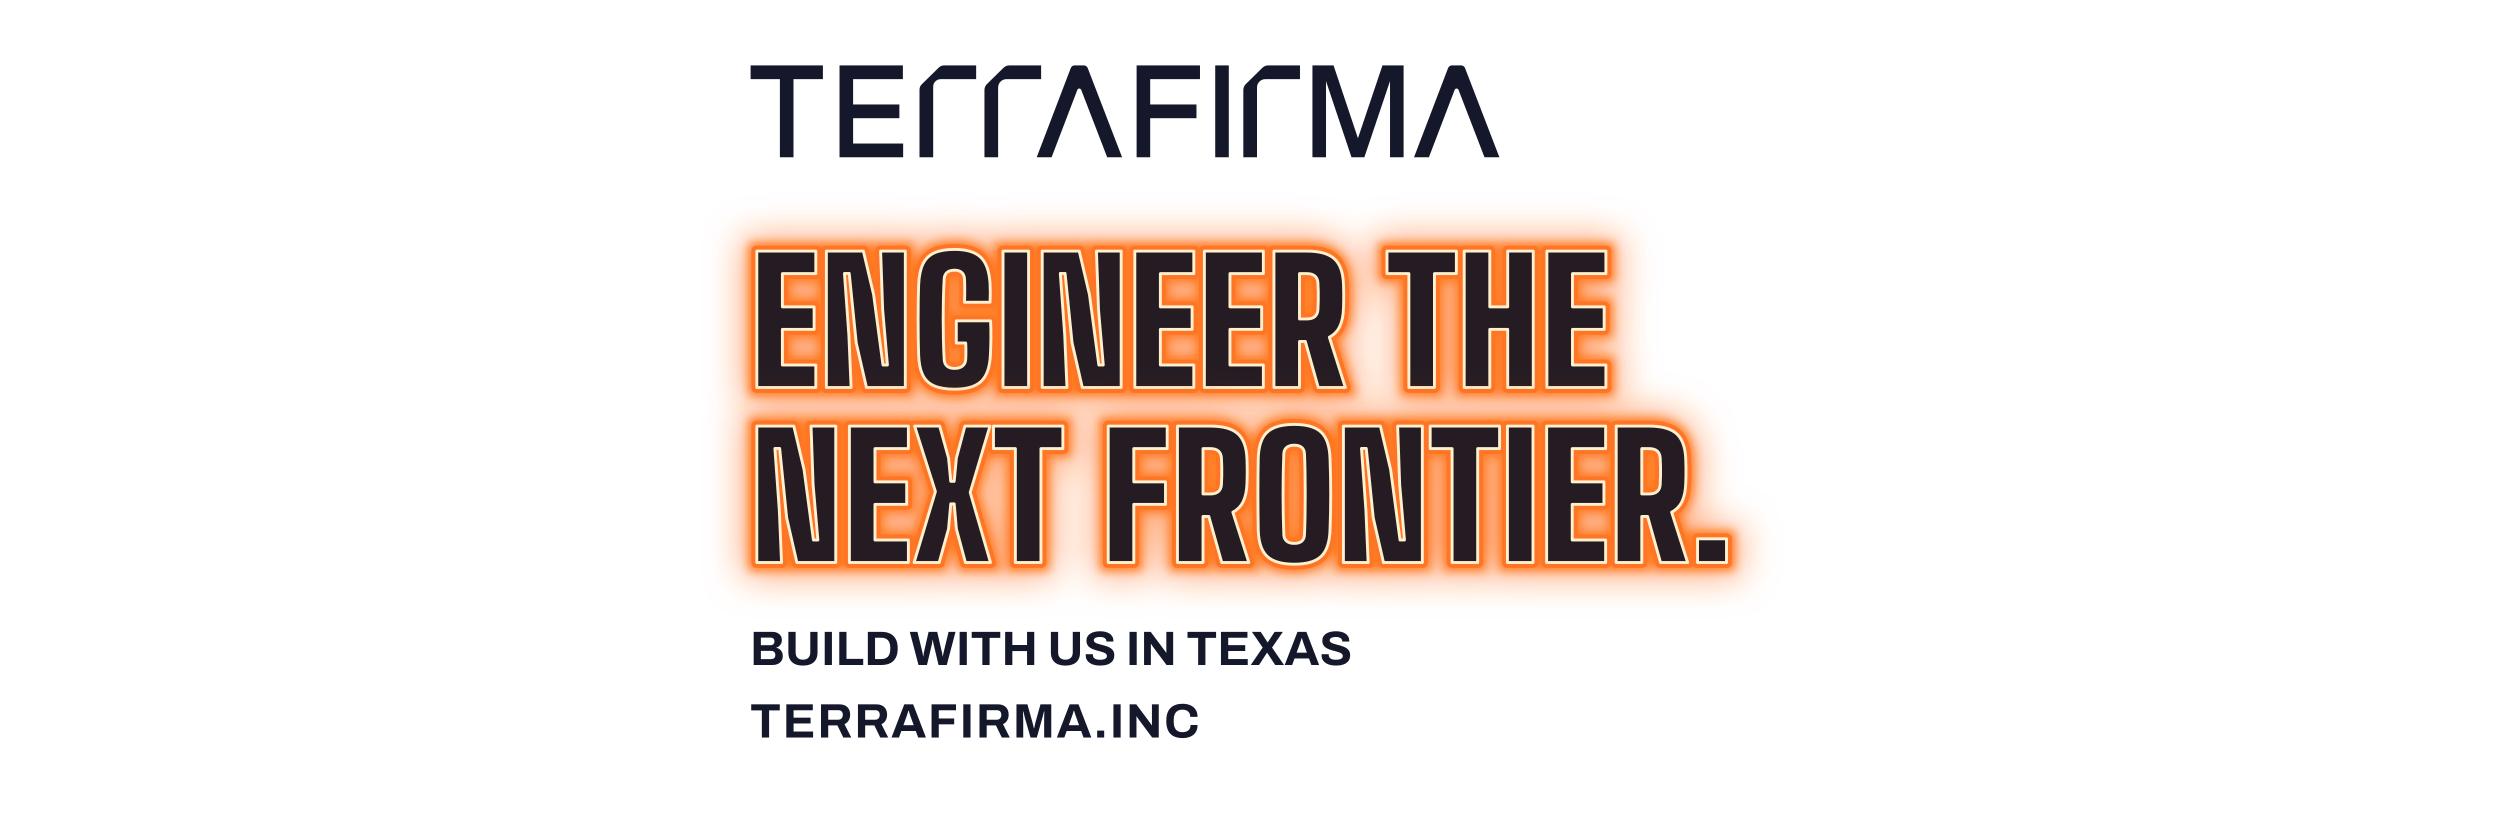
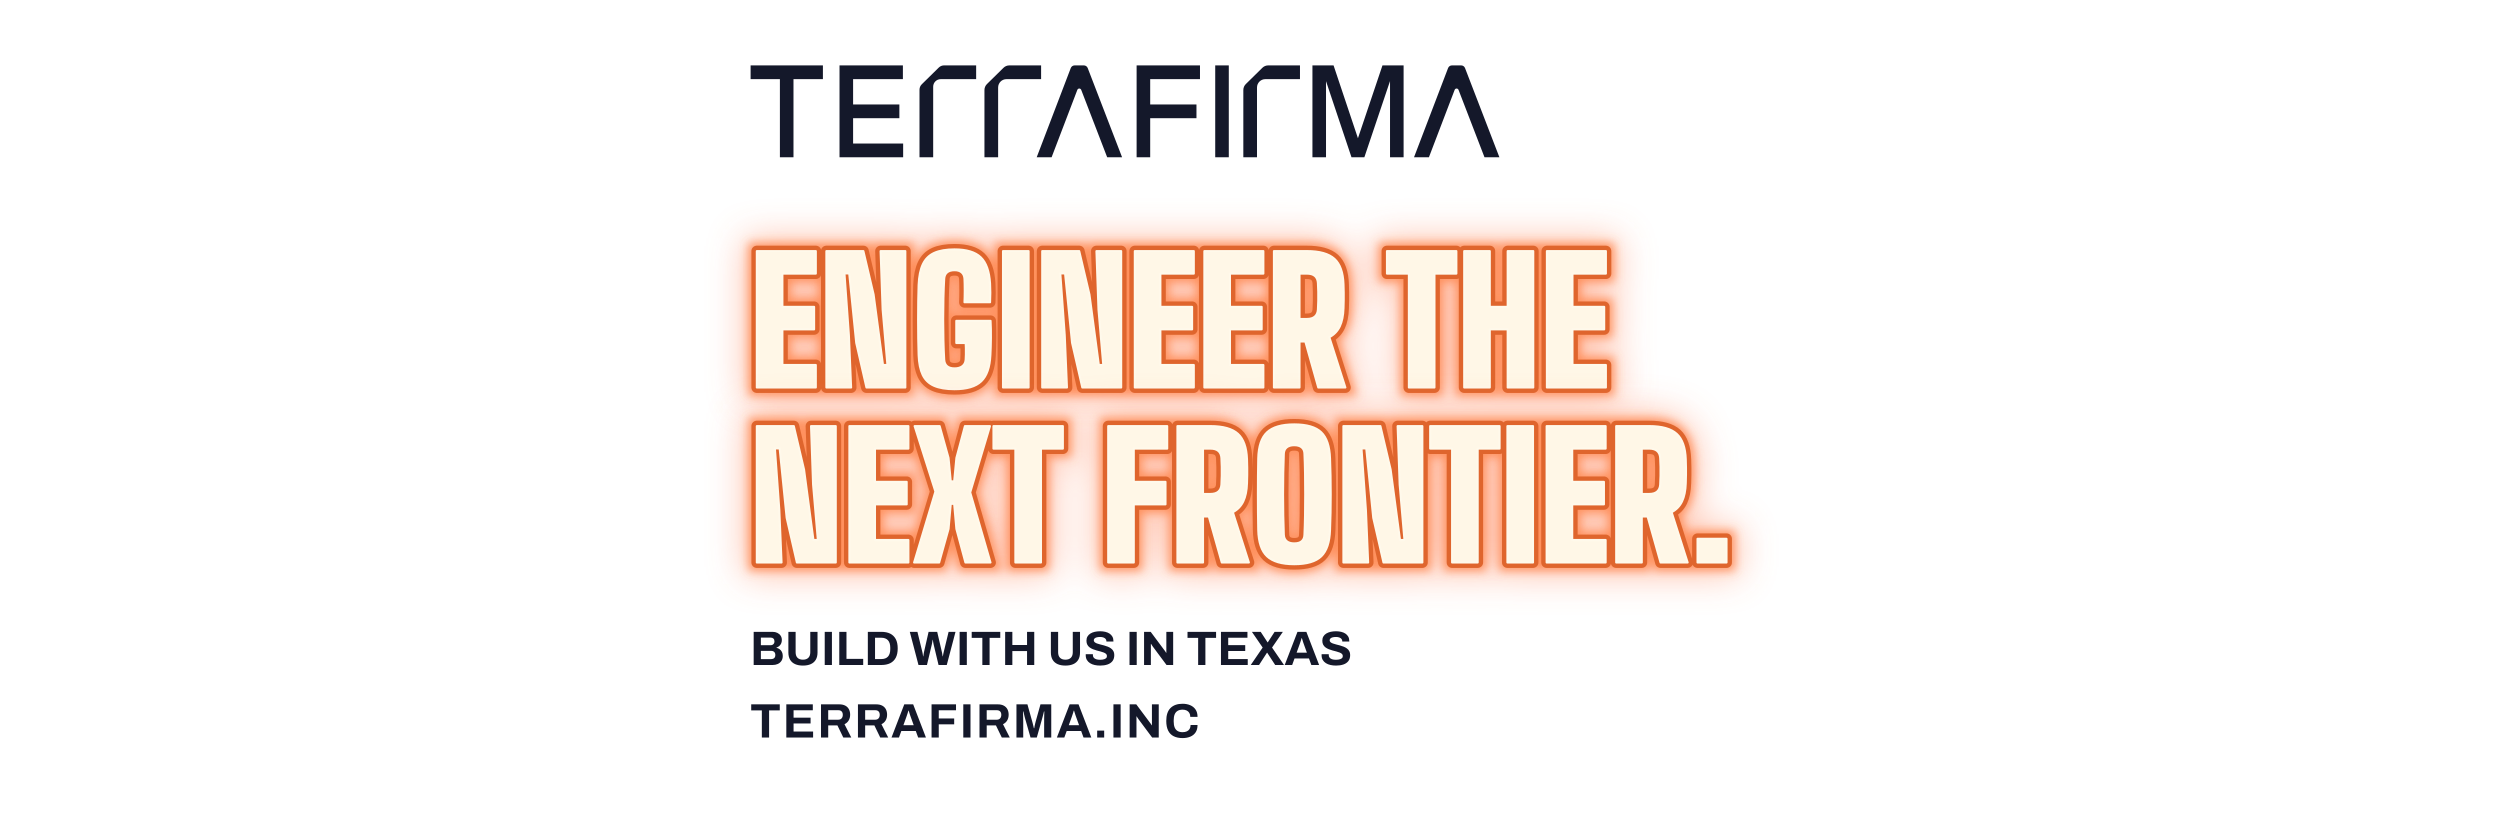
<svg xmlns="http://www.w3.org/2000/svg" width="3000" height="1000" viewBox="0 0 3000 1000" role="img">
  <defs>
    <filter id="bloom" x="-20%" y="-40%" width="140%" height="180%">
      <feGaussianBlur stdDeviation="22" />
    </filter>
    <filter id="tube-glow" x="-12%" y="-25%" width="124%" height="150%">
      <feGaussianBlur stdDeviation="6" />
    </filter>
    <path id="letter-0" d="M908.184 465.0V301.324H978.974V328.331H938.873V368.227H976.928V395.233H938.873V437.993H978.974V465.0Z M991.658 465.0V301.324H1036.055L1048.331 353.496L1059.584 437.993H1064.903L1059.175 371.5L1056.72 301.324H1086.386V465.0H1039.738L1027.463 411.396L1019.074 328.126H1013.345L1018.665 402.189L1021.325 465.0Z M1145.514 467.046Q1130.067 467.046 1120.758 462.903Q1111.449 458.76 1107.152 449.707Q1102.856 440.653 1102.344 425.922Q1102.037 417.329 1101.884 406.332Q1101.73 395.336 1101.73 383.674Q1101.73 372.012 1101.884 361.168Q1102.037 350.325 1102.344 342.039Q1102.958 326.489 1107.408 317.078Q1111.858 307.667 1121.116 303.472Q1130.374 299.278 1145.514 299.278Q1166.996 299.278 1176.868 308.741Q1186.739 318.203 1188.069 340.197Q1188.376 344.903 1188.376 351.399Q1188.376 357.895 1188.069 362.703H1157.38Q1157.687 356.974 1157.687 348.534Q1157.687 340.095 1157.38 334.469Q1157.073 329.558 1154.004 326.899Q1150.935 324.239 1145.514 324.239Q1139.58 324.239 1136.46 326.899Q1133.34 329.558 1133.033 334.469Q1132.42 345.21 1132.113 357.639Q1131.806 370.068 1131.806 383.06Q1131.806 396.052 1132.113 408.481Q1132.42 420.91 1133.033 431.651Q1133.34 436.664 1136.46 439.375Q1139.58 442.085 1145.514 442.085Q1151.345 442.085 1154.874 439.375Q1158.403 436.664 1158.812 431.651Q1159.017 429.298 1159.068 425.462Q1159.119 421.626 1159.068 417.79Q1159.017 413.954 1158.812 411.601H1147.56V385.003H1188.683Q1189.195 394.313 1189.092 405.412Q1188.99 416.511 1188.479 425.922Q1187.456 448.019 1177.482 457.532Q1167.508 467.046 1145.514 467.046Z M1203.619 465.0V301.324H1234.308V465.0Z M1250.675 465.0V301.324H1295.072L1307.348 353.496L1318.601 437.993H1323.92L1318.192 371.5L1315.736 301.324H1345.403V465.0H1298.755L1286.479 411.396L1278.091 328.126H1272.362L1277.682 402.189L1280.342 465.0Z M1361.77 465.0V301.324H1432.56V328.331H1392.459V368.227H1430.514V395.233H1392.459V437.993H1432.56V465.0Z M1445.245 465.0V301.324H1516.035V328.331H1475.934V368.227H1513.989V395.233H1475.934V437.993H1516.035V465.0Z M1528.72 465.0V301.324H1568.206Q1591.121 301.324 1601.3 310.582Q1611.478 319.84 1612.194 341.22Q1612.399 346.949 1612.45 351.245Q1612.501 355.542 1612.45 359.838Q1612.399 364.135 1612.194 369.863Q1611.785 383.162 1607.744 391.653Q1603.704 400.143 1595.213 404.645L1614.445 465.0H1581.914L1566.365 409.759H1559.409V465.0ZM1559.409 382.753H1568.206Q1574.651 382.753 1577.925 379.786Q1581.198 376.82 1581.505 371.5Q1581.812 366.488 1581.914 361.015Q1582.016 355.542 1581.914 350.069Q1581.812 344.596 1581.505 339.583Q1581.198 334.162 1577.925 331.246Q1574.651 328.331 1568.206 328.331H1559.409Z  M1690.656 465.0V328.331H1664.366V301.324H1747.636V328.331H1721.345V465.0Z M1757.047 465.0V301.324H1787.736V368.227H1809.219V301.324H1839.908V465.0H1809.219V395.233H1787.736V465.0Z M1856.276 465.0V301.324H1927.065V328.331H1886.965V368.227H1925.02V395.233H1886.965V437.993H1927.065V465.0Z" />
    <path id="letter-1" d="M908.184 675.0V511.324H952.581L964.857 563.496L976.109 647.993H981.429L975.7 581.5L973.245 511.324H1002.911V675.0H956.264L943.988 621.396L935.599 538.126H929.871L935.19 612.189L937.85 675.0Z M1019.279 675.0V511.324H1090.068V538.331H1049.968V578.227H1088.023V605.233H1049.968V647.993H1090.068V675.0Z M1096.922 675.0 1122.497 589.889 1097.536 511.324H1127.612L1138.251 549.583L1140.91 577.613H1145.002L1147.662 549.583L1157.892 511.324H1187.967L1164.234 590.912L1188.581 675.0H1158.505L1147.662 634.695L1145.002 604.619H1140.91L1138.251 634.695L1126.998 675.0Z M1218.452 675.0V538.331H1192.161V511.324H1275.431V538.331H1249.141V675.0Z  M1329.853 675.0V511.324H1400.643V538.331H1360.543V578.227H1398.597V605.233H1360.543V675.0Z M1412.919 675.0V511.324H1452.406Q1475.32 511.324 1485.499 520.582Q1495.678 529.84 1496.394 551.22Q1496.598 556.949 1496.649 561.245Q1496.7 565.542 1496.649 569.838Q1496.598 574.135 1496.394 579.863Q1495.984 593.162 1491.944 601.653Q1487.903 610.143 1479.412 614.645L1498.644 675.0H1466.114L1450.564 619.759H1443.608V675.0ZM1443.608 592.753H1452.406Q1458.85 592.753 1462.124 589.786Q1465.397 586.82 1465.704 581.5Q1466.011 576.488 1466.114 571.015Q1466.216 565.542 1466.114 560.069Q1466.011 554.596 1465.704 549.583Q1465.397 544.162 1462.124 541.246Q1458.85 538.331 1452.406 538.331H1443.608Z M1553.066 677.046Q1530.561 677.046 1520.485 667.532Q1510.408 658.019 1509.897 635.922Q1509.692 625.897 1509.59 615.054Q1509.488 604.21 1509.488 593.06Q1509.488 581.909 1509.59 571.066Q1509.692 560.222 1509.897 550.197Q1510.408 528.203 1520.485 518.741Q1530.561 509.278 1553.066 509.278Q1575.674 509.278 1585.495 518.741Q1595.315 528.203 1596.031 550.197Q1596.44 560.427 1596.645 571.27Q1596.85 582.114 1596.85 593.213Q1596.85 604.313 1596.645 615.105Q1596.44 625.897 1596.031 635.922Q1595.315 658.019 1585.495 667.532Q1575.674 677.046 1553.066 677.046ZM1553.066 652.085Q1559.102 652.085 1562.171 649.375Q1565.24 646.664 1565.342 641.651Q1565.853 631.217 1566.058 618.736Q1566.263 606.256 1566.263 593.06Q1566.263 579.863 1566.058 567.383Q1565.853 554.903 1565.342 544.469Q1565.24 539.558 1562.068 536.899Q1558.897 534.239 1553.066 534.239Q1547.235 534.239 1544.013 536.899Q1540.791 539.558 1540.586 544.469Q1540.177 554.903 1539.921 567.383Q1539.665 579.863 1539.665 593.06Q1539.665 606.256 1539.921 618.736Q1540.177 631.217 1540.586 641.651Q1540.791 646.664 1544.013 649.375Q1547.235 652.085 1553.066 652.085Z M1612.092 675.0V511.324H1656.489L1668.765 563.496L1680.017 647.993H1685.337L1679.608 581.5L1677.153 511.324H1706.819V675.0H1660.172L1647.896 621.396L1639.508 538.126H1633.779L1639.098 612.189L1641.758 675.0Z M1742.521 675.0V538.331H1716.231V511.324H1799.501V538.331H1773.21V675.0Z M1808.912 675.0V511.324H1839.601V675.0Z M1855.969 675.0V511.324H1926.759V538.331H1886.658V578.227H1924.713V605.233H1886.658V647.993H1926.759V675.0Z M1939.443 675.0V511.324H1978.93Q2001.845 511.324 2012.023 520.582Q2022.202 529.84 2022.918 551.22Q2023.123 556.949 2023.174 561.245Q2023.225 565.542 2023.174 569.838Q2023.123 574.135 2022.918 579.863Q2022.509 593.162 2018.468 601.653Q2014.427 610.143 2005.937 614.645L2025.169 675.0H1992.638L1977.089 619.759H1970.133V675.0ZM1970.133 592.753H1978.93Q1985.375 592.753 1988.648 589.786Q1991.922 586.82 1992.229 581.5Q1992.536 576.488 1992.638 571.015Q1992.74 565.542 1992.638 560.069Q1992.536 554.596 1992.229 549.583Q1991.922 544.162 1988.648 541.246Q1985.375 538.331 1978.93 538.331H1970.133Z M2037.035 675.0V646.561H2071.816V675.0Z" />
  </defs>
  <g transform="translate(900 78) scale(0.7731959)">
    <path d="M237.293 21.963H160.009V61.233H231.826V82.581H160.009V121.85H237.684V143.198H138.934V0.616H237.293V21.963ZM698.383 21.963H621.098V61.233H692.916V82.581H621.098V143.194H600.02L600.022 143.191V0.616H698.383V21.963ZM113.158 21.963H67.489V143.191H46.407V21.963H0.941V0.616H113.158V21.963ZM301.174 0.616H350.985V21.963H295.971C289.518 21.964 284.29 27.226 284.29 33.713V143.191H263.066V38.343C263.066 35.181 264.335 32.15 266.584 29.937L293.011 3.96C295.195 1.815 298.123 0.612 301.177 0.612L301.174 0.616ZM451.79 21.963H397.978C390.861 21.964 385.092 27.767 385.092 34.925V143.191H363.868V38.852C363.868 35.362 365.266 32.021 367.747 29.581L393.461 4.306C395.867 1.941 399.105 0.616 402.472 0.616H451.79V21.963ZM518.125 0.616C520.786 0.616 523.174 2.259 524.134 4.754L577.47 143.191H554.339L514.04 38.595C512.973 35.832 509.086 35.839 508.029 38.605L468.089 143.191H444.958L497.82 4.773C498.777 2.268 501.168 0.616 503.835 0.616H518.125ZM743.095 143.191H722.017V0.616H743.095V143.191ZM853.564 21.963H799.752C792.636 21.964 786.866 27.767 786.866 34.925V143.191H765.643V38.852C765.643 35.362 767.041 32.021 769.521 29.581L795.235 4.306C797.642 1.941 800.88 0.616 804.246 0.616H853.564V21.963ZM943.524 113.658L981.588 0.616H1014.39V143.191H993.309V24.945L953.493 143.191H933.501L893.973 25.091V143.191H872.894V0.616H905.689L943.524 113.658ZM1103.72 0.616C1106.38 0.616 1108.76 2.259 1109.72 4.754L1163.06 143.191H1139.93L1099.63 38.595C1098.56 35.832 1094.68 35.838 1093.62 38.605L1053.68 143.191H1030.55L1083.41 4.773C1084.37 2.268 1086.76 0.616 1089.42 0.616H1103.72Z" fill="#14182A" />
  </g>
-   <use href="#letter-0" fill="none" stroke="#FF6517" stroke-width="32" opacity=".58" filter="url(#bloom)" />
-   <use href="#letter-0" fill="none" stroke="#FF791D" stroke-width="20" opacity=".95" filter="url(#tube-glow)" />
-   <use href="#letter-0" fill="#251C23" stroke="#FF7526" stroke-width="13" stroke-linejoin="round" paint-order="stroke fill" />
-   <use href="#letter-0" fill="none" stroke="#FFF0CF" stroke-width="3.5" stroke-linejoin="round" />
-   <use href="#letter-1" fill="none" stroke="#FF6517" stroke-width="32" opacity=".58" filter="url(#bloom)" />
-   <use href="#letter-1" fill="none" stroke="#FF791D" stroke-width="20" opacity=".95" filter="url(#tube-glow)" />
-   <use href="#letter-1" fill="#251C23" stroke="#FF7526" stroke-width="13" stroke-linejoin="round" paint-order="stroke fill" />
-   <use href="#letter-1" fill="none" stroke="#FFF0CF" stroke-width="3.5" stroke-linejoin="round" />
+   <use href="#letter-0" fill="none" stroke="#FF713F" stroke-width="30" opacity=".42" filter="url(#bloom)" />
+   <use href="#letter-0" fill="none" stroke="#FF854B" stroke-width="20" opacity=".82" filter="url(#tube-glow)" />
+   <use href="#letter-0" fill="#FFF7E7" stroke="#DF652D" stroke-width="13" stroke-linejoin="round" paint-order="stroke fill" />
+   <use href="#letter-0" fill="none" stroke="#FFF9EB" stroke-width="2.5" stroke-linejoin="round" />
+   <use href="#letter-1" fill="none" stroke="#FF713F" stroke-width="30" opacity=".42" filter="url(#bloom)" />
+   <use href="#letter-1" fill="none" stroke="#FF854B" stroke-width="20" opacity=".82" filter="url(#tube-glow)" />
+   <use href="#letter-1" fill="#FFF7E7" stroke="#DF652D" stroke-width="13" stroke-linejoin="round" paint-order="stroke fill" />
+   <use href="#letter-1" fill="none" stroke="#FFF9EB" stroke-width="2.5" stroke-linejoin="round" />
  <path fill="#14182A" d="M904.408 798.0V758.212H927.144Q930.276 758.212 932.799 759.43Q935.322 760.648 936.772 762.852Q938.222 765.056 938.222 768.014Q938.222 770.392 937.352 772.248Q936.482 774.104 935.003 775.322Q933.524 776.54 931.668 777.12V777.352Q933.872 777.816 935.583 779.092Q937.294 780.368 938.309 782.369Q939.324 784.37 939.324 787.096Q939.324 790.692 937.671 793.128Q936.018 795.564 933.292 796.782Q930.566 798.0 927.202 798.0ZM913.05 790.924H925.52Q927.666 790.924 929.029 789.706Q930.392 788.488 930.392 785.936Q930.392 784.428 929.812 783.326Q929.232 782.224 928.072 781.615Q926.912 781.006 925.114 781.006H913.05ZM913.05 774.278H924.534Q926.1 774.278 927.173 773.669Q928.246 773.06 928.797 772.045Q929.348 771.03 929.348 769.696Q929.348 767.434 928.101 766.274Q926.854 765.114 924.824 765.114H913.05Z M963.51 798.696Q958.058 798.696 954.143 796.956Q950.228 795.216 948.14 791.707Q946.052 788.198 946.052 782.978V758.212H954.752V782.746Q954.752 787.038 957.014 789.329Q959.276 791.62 963.51 791.62Q967.744 791.62 970.035 789.329Q972.326 787.038 972.326 782.746V758.212H981.026V782.978Q981.026 788.198 978.938 791.707Q976.85 795.216 972.935 796.956Q969.02 798.696 963.51 798.696Z M989.668 798.0V758.212H998.31V798.0Z M1007.126 798.0V758.212H1015.768V790.634H1035.836V798.0Z M1041.404 798.0V758.212H1057.644Q1063.85 758.212 1068.2 760.358Q1072.55 762.504 1074.899 766.883Q1077.248 771.262 1077.248 778.106Q1077.248 784.892 1074.899 789.3Q1072.55 793.708 1068.2 795.854Q1063.85 798.0 1057.644 798.0ZM1050.046 790.866H1057.586Q1060.196 790.866 1062.226 790.112Q1064.256 789.358 1065.59 787.879Q1066.924 786.4 1067.62 784.167Q1068.316 781.934 1068.316 778.976V777.236Q1068.316 774.278 1067.62 772.045Q1066.924 769.812 1065.59 768.333Q1064.256 766.854 1062.226 766.071Q1060.196 765.288 1057.586 765.288H1050.046Z  M1102.188 798.0 1091.748 758.212H1100.912L1106.712 781.934Q1106.886 782.456 1107.06 783.471Q1107.234 784.486 1107.408 785.588Q1107.582 786.69 1107.698 787.56H1107.988Q1108.104 786.922 1108.191 786.11Q1108.278 785.298 1108.423 784.515Q1108.568 783.732 1108.713 783.036Q1108.858 782.34 1108.916 781.934L1114.31 758.212H1124.634L1130.144 781.934Q1130.318 782.514 1130.492 783.5Q1130.666 784.486 1130.84 785.588Q1131.014 786.69 1131.13 787.56H1131.42Q1131.536 786.922 1131.681 786.168Q1131.826 785.414 1131.971 784.631Q1132.116 783.848 1132.29 783.152Q1132.464 782.456 1132.58 781.934L1138.322 758.212H1146.616L1136.118 798.0H1126.258L1120.4 773.524Q1120.226 772.712 1120.023 771.639Q1119.82 770.566 1119.646 769.522Q1119.472 768.478 1119.356 767.666H1119.124Q1119.008 768.478 1118.863 769.58Q1118.718 770.682 1118.515 771.726Q1118.312 772.77 1118.138 773.524L1112.338 798.0Z M1151.546 798.0V758.212H1160.188V798.0Z M1178.806 798.0V765.462H1166.046V758.212H1200.324V765.462H1187.506V798.0Z M1206.182 798.0V758.212H1214.824V773.988H1232.456V758.212H1241.098V798.0H1232.456V781.296H1214.824V798.0Z  M1278.508 798.696Q1273.056 798.696 1269.141 796.956Q1265.226 795.216 1263.138 791.707Q1261.05 788.198 1261.05 782.978V758.212H1269.75V782.746Q1269.75 787.038 1272.012 789.329Q1274.274 791.62 1278.508 791.62Q1282.742 791.62 1285.033 789.329Q1287.324 787.038 1287.324 782.746V758.212H1296.024V782.978Q1296.024 788.198 1293.936 791.707Q1291.848 795.216 1287.933 796.956Q1284.018 798.696 1278.508 798.696Z M1320.152 798.696Q1316.672 798.696 1313.54 798.0Q1310.408 797.304 1308.001 795.767Q1305.594 794.23 1304.231 791.881Q1302.868 789.532 1302.868 786.168Q1302.868 785.878 1302.868 785.559Q1302.868 785.24 1302.926 785.066H1311.51Q1311.452 785.24 1311.452 785.53Q1311.452 785.82 1311.452 786.052Q1311.452 787.908 1312.467 789.184Q1313.482 790.46 1315.454 791.098Q1317.426 791.736 1320.036 791.736Q1321.718 791.736 1323.023 791.533Q1324.328 791.33 1325.343 790.953Q1326.358 790.576 1327.025 790.054Q1327.692 789.532 1328.011 788.836Q1328.33 788.14 1328.33 787.27Q1328.33 785.704 1327.315 784.718Q1326.3 783.732 1324.531 783.036Q1322.762 782.34 1320.558 781.76Q1318.354 781.18 1316.034 780.571Q1313.714 779.962 1311.51 779.063Q1309.306 778.164 1307.566 776.888Q1305.826 775.612 1304.782 773.64Q1303.738 771.668 1303.738 768.884Q1303.738 765.926 1304.985 763.78Q1306.232 761.634 1308.494 760.242Q1310.756 758.85 1313.714 758.183Q1316.672 757.516 1320.152 757.516Q1323.4 757.516 1326.3 758.183Q1329.2 758.85 1331.404 760.3Q1333.608 761.75 1334.855 763.954Q1336.102 766.158 1336.102 769.174V769.87H1327.692V769.406Q1327.692 767.84 1326.764 766.738Q1325.836 765.636 1324.154 764.998Q1322.472 764.36 1320.21 764.36Q1317.774 764.36 1316.063 764.824Q1314.352 765.288 1313.453 766.187Q1312.554 767.086 1312.554 768.304Q1312.554 769.696 1313.569 770.595Q1314.584 771.494 1316.353 772.161Q1318.122 772.828 1320.326 773.35Q1322.53 773.872 1324.85 774.51Q1327.17 775.148 1329.374 776.018Q1331.578 776.888 1333.318 778.193Q1335.058 779.498 1336.102 781.412Q1337.146 783.326 1337.146 785.994Q1337.146 790.576 1334.942 793.36Q1332.738 796.144 1328.91 797.42Q1325.082 798.696 1320.152 798.696Z  M1355.416 798.0V758.212H1364.058V798.0Z M1372.874 798.0V758.212H1380.82L1396.828 779.672Q1397.176 780.078 1397.698 780.803Q1398.22 781.528 1398.684 782.224Q1399.148 782.92 1399.322 783.326H1399.612Q1399.612 782.34 1399.612 781.383Q1399.612 780.426 1399.612 779.672V758.212H1407.79V798.0H1399.844L1383.488 776.018Q1382.908 775.206 1382.27 774.22Q1381.632 773.234 1381.342 772.712H1381.052Q1381.052 773.582 1381.052 774.423Q1381.052 775.264 1381.052 776.018V798.0Z  M1437.776 798.0V765.462H1425.016V758.212H1459.294V765.462H1446.476V798.0Z M1465.152 798.0V758.212H1496.936V765.288H1473.852V774.162H1494.268V781.18H1473.852V790.866H1497.284V798.0Z M1500.88 798.0 1515.206 777.062 1502.272 758.212H1512.828L1521.064 770.798H1521.354L1529.532 758.212H1539.45L1526.458 777.062L1540.784 798.0H1530.228L1520.658 783.268H1520.368L1510.856 798.0Z M1541.654 798.0 1556.966 758.212H1567.638L1582.95 798.0H1573.612L1570.77 790.17H1553.428L1550.586 798.0ZM1555.922 783.21H1568.276L1564.738 773.408Q1564.506 772.77 1564.187 771.871Q1563.868 770.972 1563.52 769.87Q1563.172 768.768 1562.853 767.695Q1562.534 766.622 1562.244 765.752H1561.896Q1561.606 766.854 1561.142 768.333Q1560.678 769.812 1560.214 771.175Q1559.75 772.538 1559.46 773.408Z M1603.192 798.696Q1599.712 798.696 1596.58 798.0Q1593.448 797.304 1591.041 795.767Q1588.634 794.23 1587.271 791.881Q1585.908 789.532 1585.908 786.168Q1585.908 785.878 1585.908 785.559Q1585.908 785.24 1585.966 785.066H1594.55Q1594.492 785.24 1594.492 785.53Q1594.492 785.82 1594.492 786.052Q1594.492 787.908 1595.507 789.184Q1596.522 790.46 1598.494 791.098Q1600.466 791.736 1603.076 791.736Q1604.758 791.736 1606.063 791.533Q1607.368 791.33 1608.383 790.953Q1609.398 790.576 1610.065 790.054Q1610.732 789.532 1611.051 788.836Q1611.37 788.14 1611.37 787.27Q1611.37 785.704 1610.355 784.718Q1609.34 783.732 1607.571 783.036Q1605.802 782.34 1603.598 781.76Q1601.394 781.18 1599.074 780.571Q1596.754 779.962 1594.55 779.063Q1592.346 778.164 1590.606 776.888Q1588.866 775.612 1587.822 773.64Q1586.778 771.668 1586.778 768.884Q1586.778 765.926 1588.025 763.78Q1589.272 761.634 1591.534 760.242Q1593.796 758.85 1596.754 758.183Q1599.712 757.516 1603.192 757.516Q1606.44 757.516 1609.34 758.183Q1612.24 758.85 1614.444 760.3Q1616.648 761.75 1617.895 763.954Q1619.142 766.158 1619.142 769.174V769.87H1610.732V769.406Q1610.732 767.84 1609.804 766.738Q1608.876 765.636 1607.194 764.998Q1605.512 764.36 1603.25 764.36Q1600.814 764.36 1599.103 764.824Q1597.392 765.288 1596.493 766.187Q1595.594 767.086 1595.594 768.304Q1595.594 769.696 1596.609 770.595Q1597.624 771.494 1599.393 772.161Q1601.162 772.828 1603.366 773.35Q1605.57 773.872 1607.89 774.51Q1610.21 775.148 1612.414 776.018Q1614.618 776.888 1616.358 778.193Q1618.098 779.498 1619.142 781.412Q1620.186 783.326 1620.186 785.994Q1620.186 790.576 1617.982 793.36Q1615.778 796.144 1611.95 797.42Q1608.122 798.696 1603.192 798.696Z" />
  <path fill="#14182A" d="M914.21 885.0V852.462H901.45V845.212H935.728V852.462H922.91V885.0Z M943.586 885.0V845.212H975.37V852.288H952.286V861.162H972.702V868.18H952.286V877.866H975.718V885.0Z M985.2 885.0V845.212H1007.008Q1011.416 845.212 1014.345 846.778Q1017.274 848.344 1018.724 851.157Q1020.174 853.97 1020.174 857.624Q1020.174 861.51 1018.434 864.497Q1016.694 867.484 1013.388 869.05L1021.508 885.0H1011.938L1004.92 870.5H993.842V885.0ZM993.842 863.656H1005.848Q1008.458 863.656 1009.908 862.061Q1011.358 860.466 1011.358 857.74Q1011.358 856.0 1010.72 854.753Q1010.082 853.506 1008.864 852.868Q1007.646 852.23 1005.848 852.23H993.842Z M1029.54 885.0V845.212H1051.348Q1055.756 845.212 1058.685 846.778Q1061.614 848.344 1063.064 851.157Q1064.514 853.97 1064.514 857.624Q1064.514 861.51 1062.774 864.497Q1061.034 867.484 1057.728 869.05L1065.848 885.0H1056.278L1049.26 870.5H1038.182V885.0ZM1038.182 863.656H1050.188Q1052.798 863.656 1054.248 862.061Q1055.698 860.466 1055.698 857.74Q1055.698 856.0 1055.06 854.753Q1054.422 853.506 1053.204 852.868Q1051.986 852.23 1050.188 852.23H1038.182Z M1069.82 885.0 1085.132 845.212H1095.804L1111.116 885.0H1101.778L1098.936 877.17H1081.594L1078.752 885.0ZM1084.088 870.21H1096.442L1092.904 860.408Q1092.672 859.77 1092.353 858.871Q1092.034 857.972 1091.686 856.87Q1091.338 855.768 1091.019 854.695Q1090.7 853.622 1090.41 852.752H1090.062Q1089.772 853.854 1089.308 855.333Q1088.844 856.812 1088.38 858.175Q1087.916 859.538 1087.626 860.408Z M1117.872 885.0V845.212H1147.22V852.288H1126.514V862.148H1145.016V869.166H1126.514V885.0Z M1155.948 885.0V845.212H1164.59V885.0Z M1175.406 885.0V845.212H1197.214Q1201.622 845.212 1204.551 846.778Q1207.48 848.344 1208.93 851.157Q1210.38 853.97 1210.38 857.624Q1210.38 861.51 1208.64 864.497Q1206.9 867.484 1203.594 869.05L1211.714 885.0H1202.144L1195.126 870.5H1184.048V885.0ZM1184.048 863.656H1196.054Q1198.664 863.656 1200.114 862.061Q1201.564 860.466 1201.564 857.74Q1201.564 856.0 1200.926 854.753Q1200.288 853.506 1199.07 852.868Q1197.852 852.23 1196.054 852.23H1184.048Z M1219.746 885.0V845.212H1232.912L1238.596 865.57Q1238.944 866.672 1239.292 868.18Q1239.64 869.688 1240.017 871.167Q1240.394 872.646 1240.626 873.806H1241.09Q1241.206 872.82 1241.496 871.457Q1241.786 870.094 1242.134 868.528Q1242.482 866.962 1242.888 865.512L1248.572 845.212H1261.506V885.0H1252.98V866.15Q1252.98 863.54 1253.009 860.901Q1253.038 858.262 1253.125 856.29Q1253.212 854.318 1253.212 853.738H1252.748Q1252.632 854.376 1252.197 856.087Q1251.762 857.798 1251.269 859.712Q1250.776 861.626 1250.37 863.018L1244.164 885.0H1236.624L1230.36 863.076Q1230.012 861.858 1229.577 860.205Q1229.142 858.552 1228.765 856.783Q1228.388 855.014 1228.04 853.738H1227.576Q1227.634 855.304 1227.692 857.479Q1227.75 859.654 1227.808 861.945Q1227.866 864.236 1227.866 866.15V885.0Z M1268.262 885.0 1283.574 845.212H1294.246L1309.558 885.0H1300.22L1297.378 877.17H1280.036L1277.194 885.0ZM1282.53 870.21H1294.884L1291.346 860.408Q1291.114 859.77 1290.795 858.871Q1290.476 857.972 1290.128 856.87Q1289.78 855.768 1289.461 854.695Q1289.142 853.622 1288.852 852.752H1288.504Q1288.214 853.854 1287.75 855.333Q1287.286 856.812 1286.822 858.175Q1286.358 859.538 1286.068 860.408Z M1316.604 885.0V876.706H1325.014V885.0Z M1336.12 885.0V845.212H1344.762V885.0Z M1355.578 885.0V845.212H1363.524L1379.532 866.672Q1379.88 867.078 1380.402 867.803Q1380.924 868.528 1381.388 869.224Q1381.852 869.92 1382.026 870.326H1382.316Q1382.316 869.34 1382.316 868.383Q1382.316 867.426 1382.316 866.672V845.212H1390.494V885.0H1382.548L1366.192 863.018Q1365.612 862.206 1364.974 861.22Q1364.336 860.234 1364.046 859.712H1363.756Q1363.756 860.582 1363.756 861.423Q1363.756 862.264 1363.756 863.018V885.0Z M1419.116 885.696Q1412.91 885.696 1408.502 883.521Q1404.094 881.346 1401.803 876.764Q1399.512 872.182 1399.512 865.106Q1399.512 854.666 1404.645 849.591Q1409.778 844.516 1419.116 844.516Q1424.22 844.516 1428.28 846.256Q1432.34 847.996 1434.689 851.476Q1437.038 854.956 1437.038 860.234H1428.338Q1428.338 857.45 1427.207 855.536Q1426.076 853.622 1424.017 852.607Q1421.958 851.592 1419.232 851.592Q1415.52 851.592 1413.113 853.042Q1410.706 854.492 1409.575 857.305Q1408.444 860.118 1408.444 864.178V865.976Q1408.444 870.152 1409.604 872.965Q1410.764 875.778 1413.113 877.199Q1415.462 878.62 1419.174 878.62Q1422.074 878.62 1424.22 877.634Q1426.366 876.648 1427.526 874.734Q1428.686 872.82 1428.686 870.036H1437.038Q1437.038 875.314 1434.747 878.794Q1432.456 882.274 1428.396 883.985Q1424.336 885.696 1419.116 885.696Z" />
</svg>
